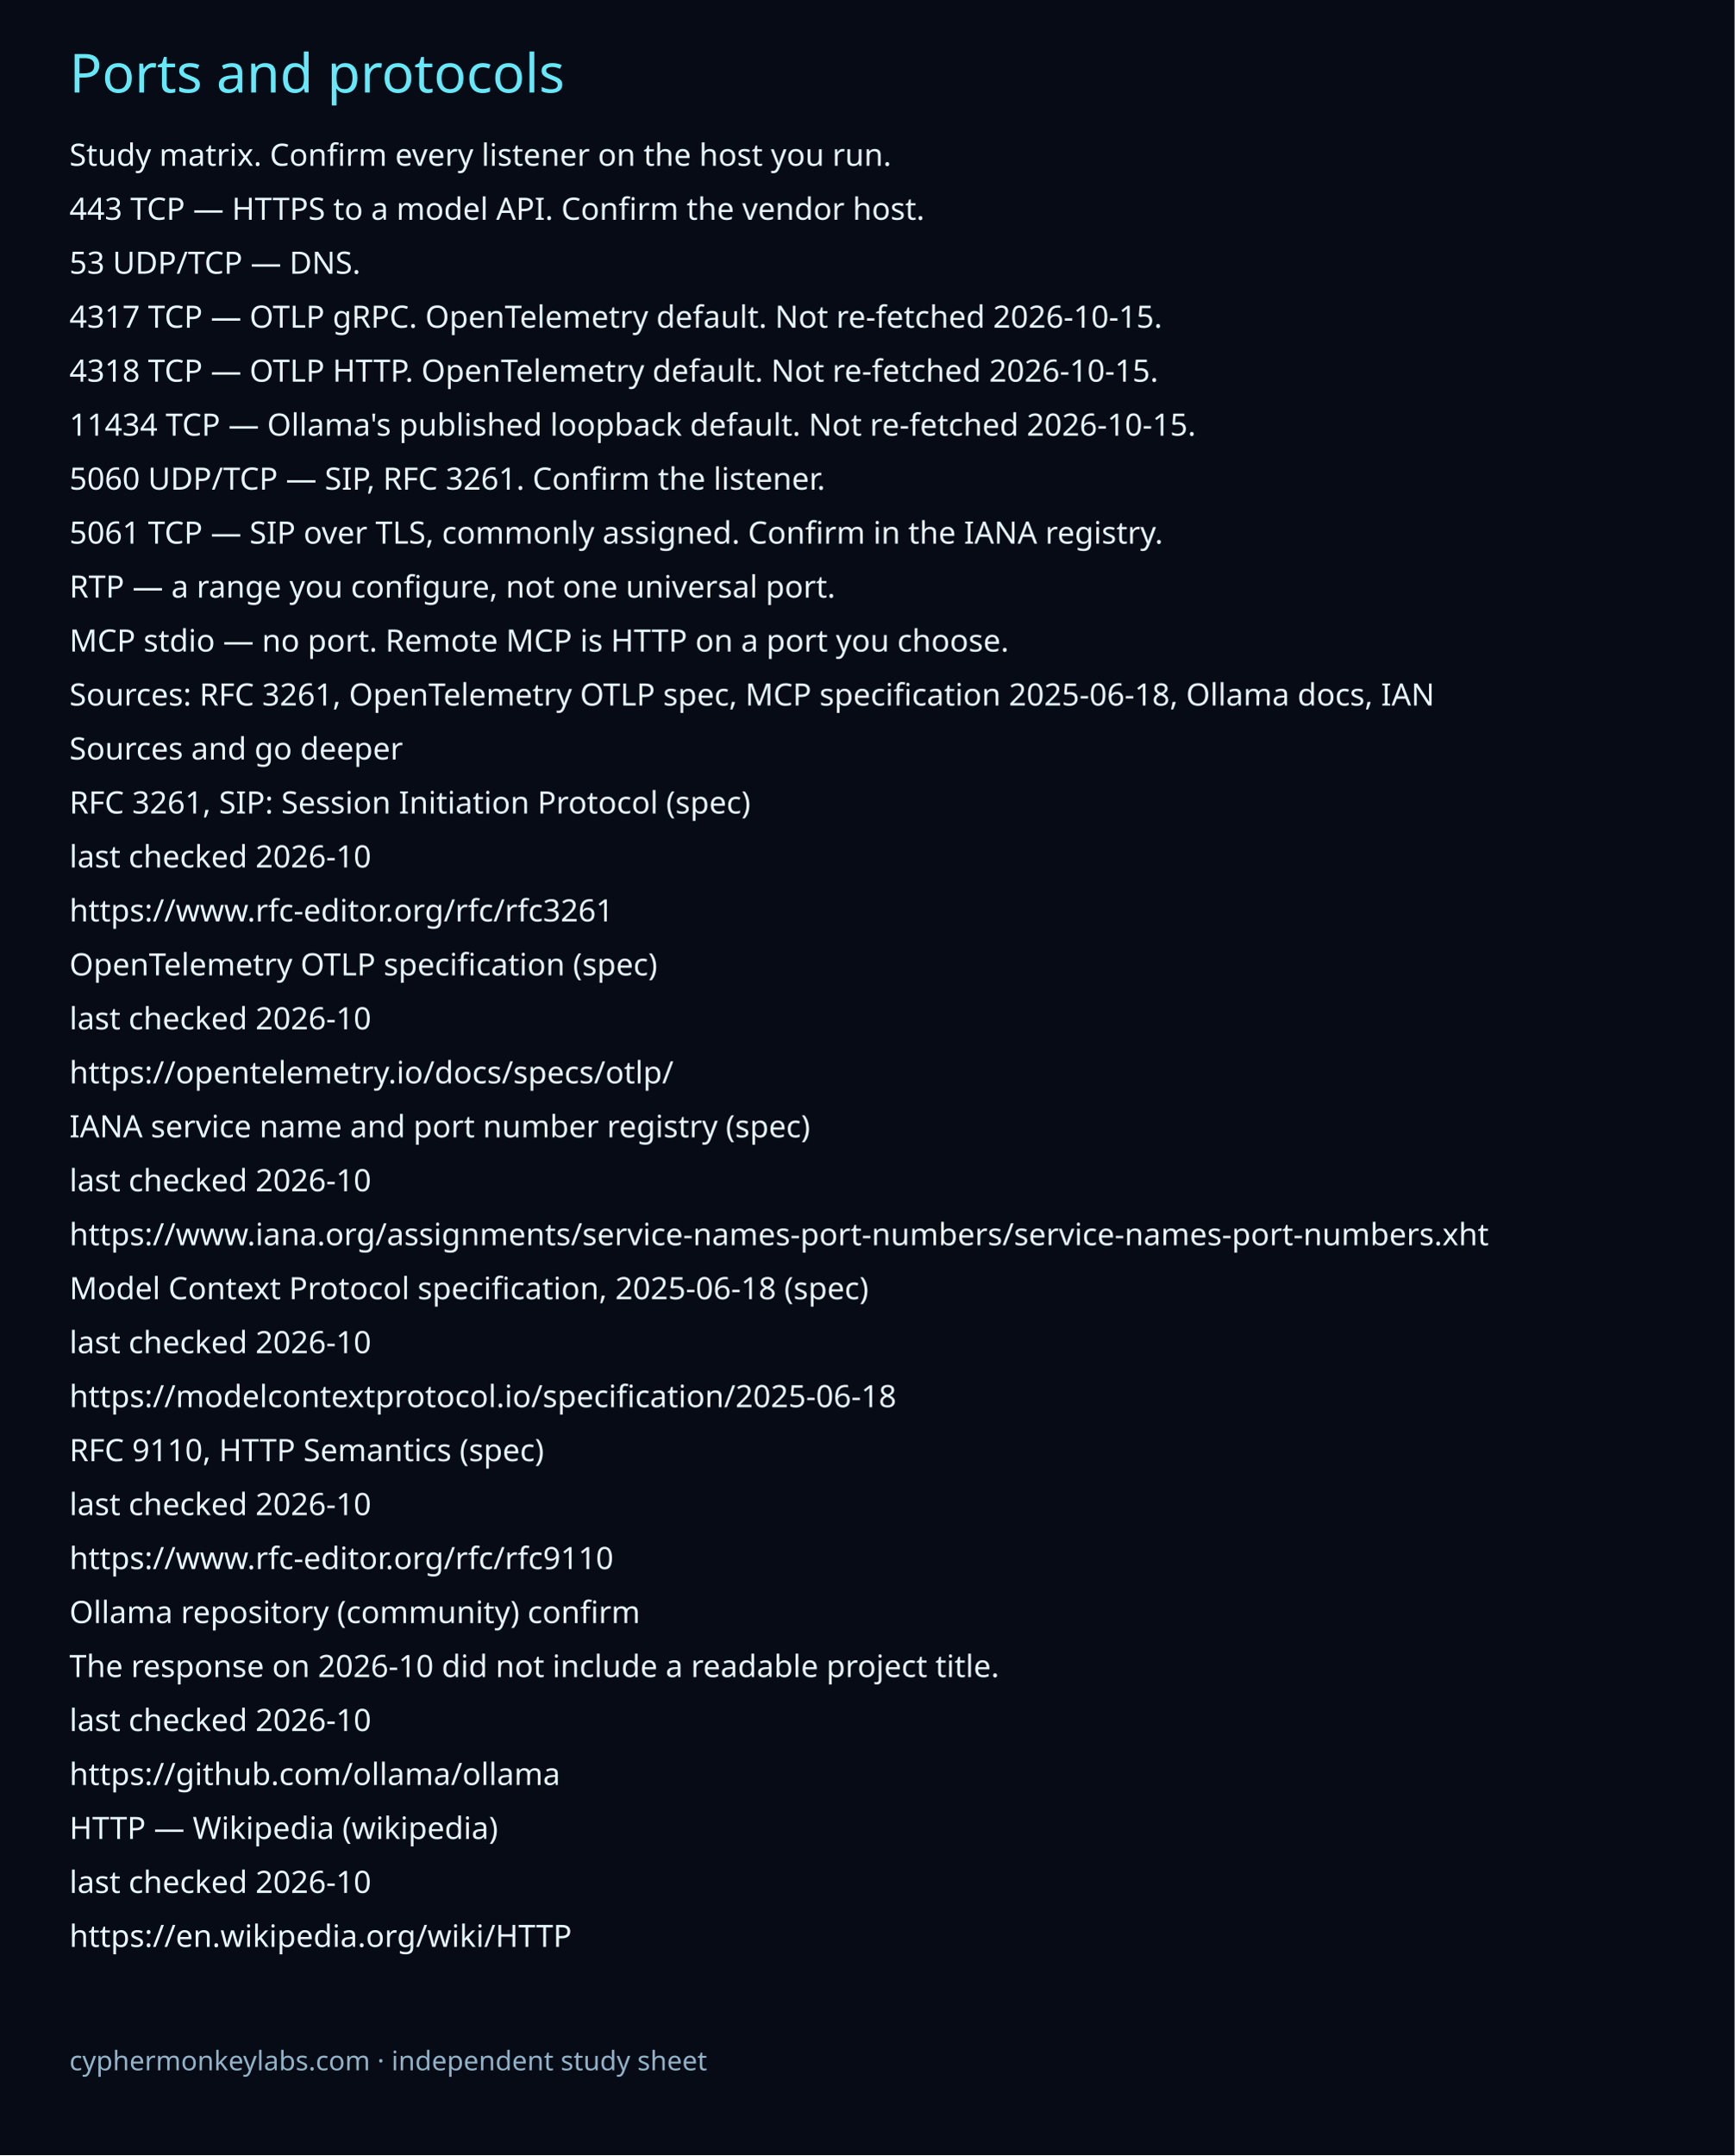
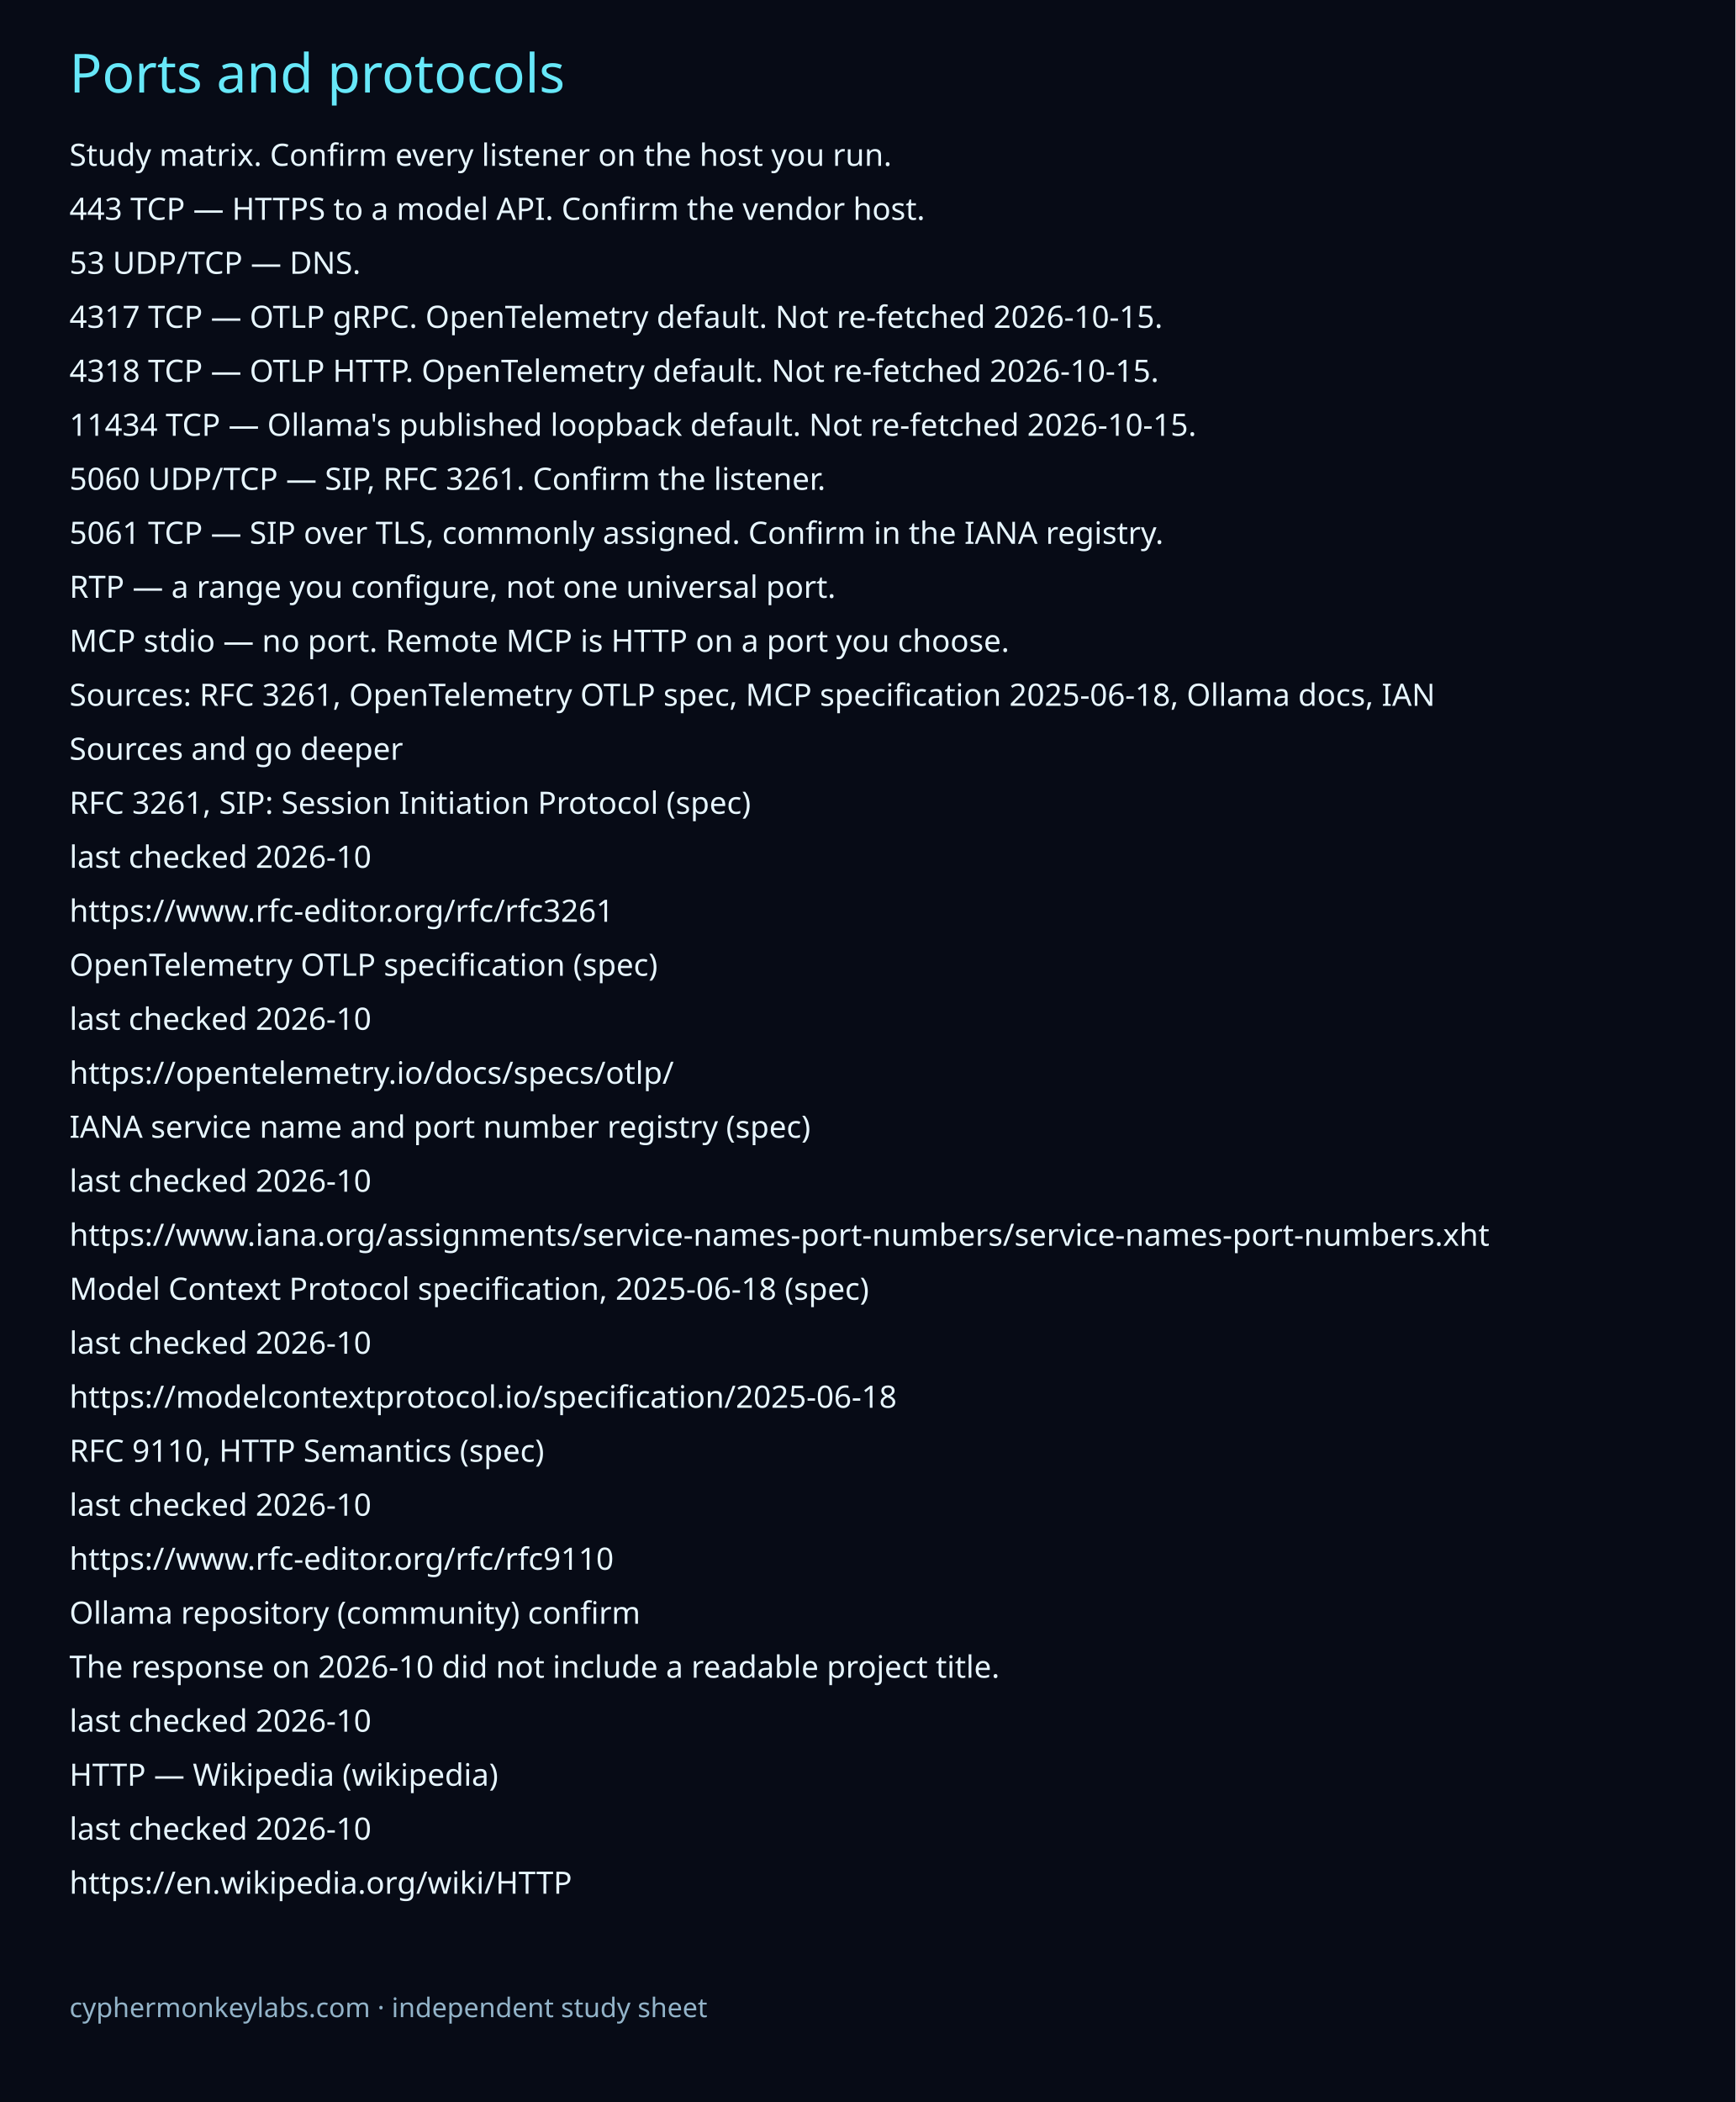
- <svg xmlns="http://www.w3.org/2000/svg" width="900" height="1118" viewBox="0 0 900 1118">
-   <rect width="900" height="1118" fill="#070b16" />
+ <svg xmlns="http://www.w3.org/2000/svg" width="900" height="1090" viewBox="0 0 900 1090">
+   <rect width="900" height="1090" fill="#070b16" />
  <text x="36" y="48" fill="#67e8f9" font-family="system-ui,sans-serif" font-size="28">Ports and protocols</text>
  <text x="36" y="86" fill="#e7f6ff" font-family="system-ui,sans-serif" font-size="16">Study matrix. Confirm every listener on the host you run.</text>
  <text x="36" y="114" fill="#e7f6ff" font-family="system-ui,sans-serif" font-size="16">443 TCP — HTTPS to a model API. Confirm the vendor host.</text>
  <text x="36" y="142" fill="#e7f6ff" font-family="system-ui,sans-serif" font-size="16">53 UDP/TCP — DNS.</text>
  <text x="36" y="170" fill="#e7f6ff" font-family="system-ui,sans-serif" font-size="16">4317 TCP — OTLP gRPC. OpenTelemetry default. Not re-fetched 2026-10-15.</text>
  <text x="36" y="198" fill="#e7f6ff" font-family="system-ui,sans-serif" font-size="16">4318 TCP — OTLP HTTP. OpenTelemetry default. Not re-fetched 2026-10-15.</text>
  <text x="36" y="226" fill="#e7f6ff" font-family="system-ui,sans-serif" font-size="16">11434 TCP — Ollama's published loopback default. Not re-fetched 2026-10-15.</text>
  <text x="36" y="254" fill="#e7f6ff" font-family="system-ui,sans-serif" font-size="16">5060 UDP/TCP — SIP, RFC 3261. Confirm the listener.</text>
  <text x="36" y="282" fill="#e7f6ff" font-family="system-ui,sans-serif" font-size="16">5061 TCP — SIP over TLS, commonly assigned. Confirm in the IANA registry.</text>
  <text x="36" y="310" fill="#e7f6ff" font-family="system-ui,sans-serif" font-size="16">RTP — a range you configure, not one universal port.</text>
  <text x="36" y="338" fill="#e7f6ff" font-family="system-ui,sans-serif" font-size="16">MCP stdio — no port. Remote MCP is HTTP on a port you choose.</text>
  <text x="36" y="366" fill="#e7f6ff" font-family="system-ui,sans-serif" font-size="16">Sources: RFC 3261, OpenTelemetry OTLP spec, MCP specification 2025-06-18, Ollama docs, IAN</text>
  <text x="36" y="394" fill="#e7f6ff" font-family="system-ui,sans-serif" font-size="16">Sources and go deeper</text>
  <text x="36" y="422" fill="#e7f6ff" font-family="system-ui,sans-serif" font-size="16">RFC 3261, SIP: Session Initiation Protocol (spec)</text>
  <text x="36" y="450" fill="#e7f6ff" font-family="system-ui,sans-serif" font-size="16">last checked 2026-10</text>
  <text x="36" y="478" fill="#e7f6ff" font-family="system-ui,sans-serif" font-size="16">https://www.rfc-editor.org/rfc/rfc3261</text>
  <text x="36" y="506" fill="#e7f6ff" font-family="system-ui,sans-serif" font-size="16">OpenTelemetry OTLP specification (spec)</text>
  <text x="36" y="534" fill="#e7f6ff" font-family="system-ui,sans-serif" font-size="16">last checked 2026-10</text>
  <text x="36" y="562" fill="#e7f6ff" font-family="system-ui,sans-serif" font-size="16">https://opentelemetry.io/docs/specs/otlp/</text>
  <text x="36" y="590" fill="#e7f6ff" font-family="system-ui,sans-serif" font-size="16">IANA service name and port number registry (spec)</text>
  <text x="36" y="618" fill="#e7f6ff" font-family="system-ui,sans-serif" font-size="16">last checked 2026-10</text>
  <text x="36" y="646" fill="#e7f6ff" font-family="system-ui,sans-serif" font-size="16">https://www.iana.org/assignments/service-names-port-numbers/service-names-port-numbers.xht</text>
  <text x="36" y="674" fill="#e7f6ff" font-family="system-ui,sans-serif" font-size="16">Model Context Protocol specification, 2025-06-18 (spec)</text>
  <text x="36" y="702" fill="#e7f6ff" font-family="system-ui,sans-serif" font-size="16">last checked 2026-10</text>
  <text x="36" y="730" fill="#e7f6ff" font-family="system-ui,sans-serif" font-size="16">https://modelcontextprotocol.io/specification/2025-06-18</text>
  <text x="36" y="758" fill="#e7f6ff" font-family="system-ui,sans-serif" font-size="16">RFC 9110, HTTP Semantics (spec)</text>
  <text x="36" y="786" fill="#e7f6ff" font-family="system-ui,sans-serif" font-size="16">last checked 2026-10</text>
  <text x="36" y="814" fill="#e7f6ff" font-family="system-ui,sans-serif" font-size="16">https://www.rfc-editor.org/rfc/rfc9110</text>
  <text x="36" y="842" fill="#e7f6ff" font-family="system-ui,sans-serif" font-size="16">Ollama repository (community) confirm</text>
  <text x="36" y="870" fill="#e7f6ff" font-family="system-ui,sans-serif" font-size="16">The response on 2026-10 did not include a readable project title.</text>
  <text x="36" y="898" fill="#e7f6ff" font-family="system-ui,sans-serif" font-size="16">last checked 2026-10</text>
-   <text x="36" y="926" fill="#e7f6ff" font-family="system-ui,sans-serif" font-size="16">https://github.com/ollama/ollama</text>
-   <text x="36" y="954" fill="#e7f6ff" font-family="system-ui,sans-serif" font-size="16">HTTP — Wikipedia (wikipedia)</text>
-   <text x="36" y="982" fill="#e7f6ff" font-family="system-ui,sans-serif" font-size="16">last checked 2026-10</text>
-   <text x="36" y="1010" fill="#e7f6ff" font-family="system-ui,sans-serif" font-size="16">https://en.wikipedia.org/wiki/HTTP</text>
-   <text x="36" y="1074" fill="#93b4c9" font-family="system-ui,sans-serif" font-size="14">cyphermonkeylabs.com · independent study sheet</text>
+   <text x="36" y="926" fill="#e7f6ff" font-family="system-ui,sans-serif" font-size="16">HTTP — Wikipedia (wikipedia)</text>
+   <text x="36" y="954" fill="#e7f6ff" font-family="system-ui,sans-serif" font-size="16">last checked 2026-10</text>
+   <text x="36" y="982" fill="#e7f6ff" font-family="system-ui,sans-serif" font-size="16">https://en.wikipedia.org/wiki/HTTP</text>
+   <text x="36" y="1046" fill="#93b4c9" font-family="system-ui,sans-serif" font-size="14">cyphermonkeylabs.com · independent study sheet</text>
</svg>
